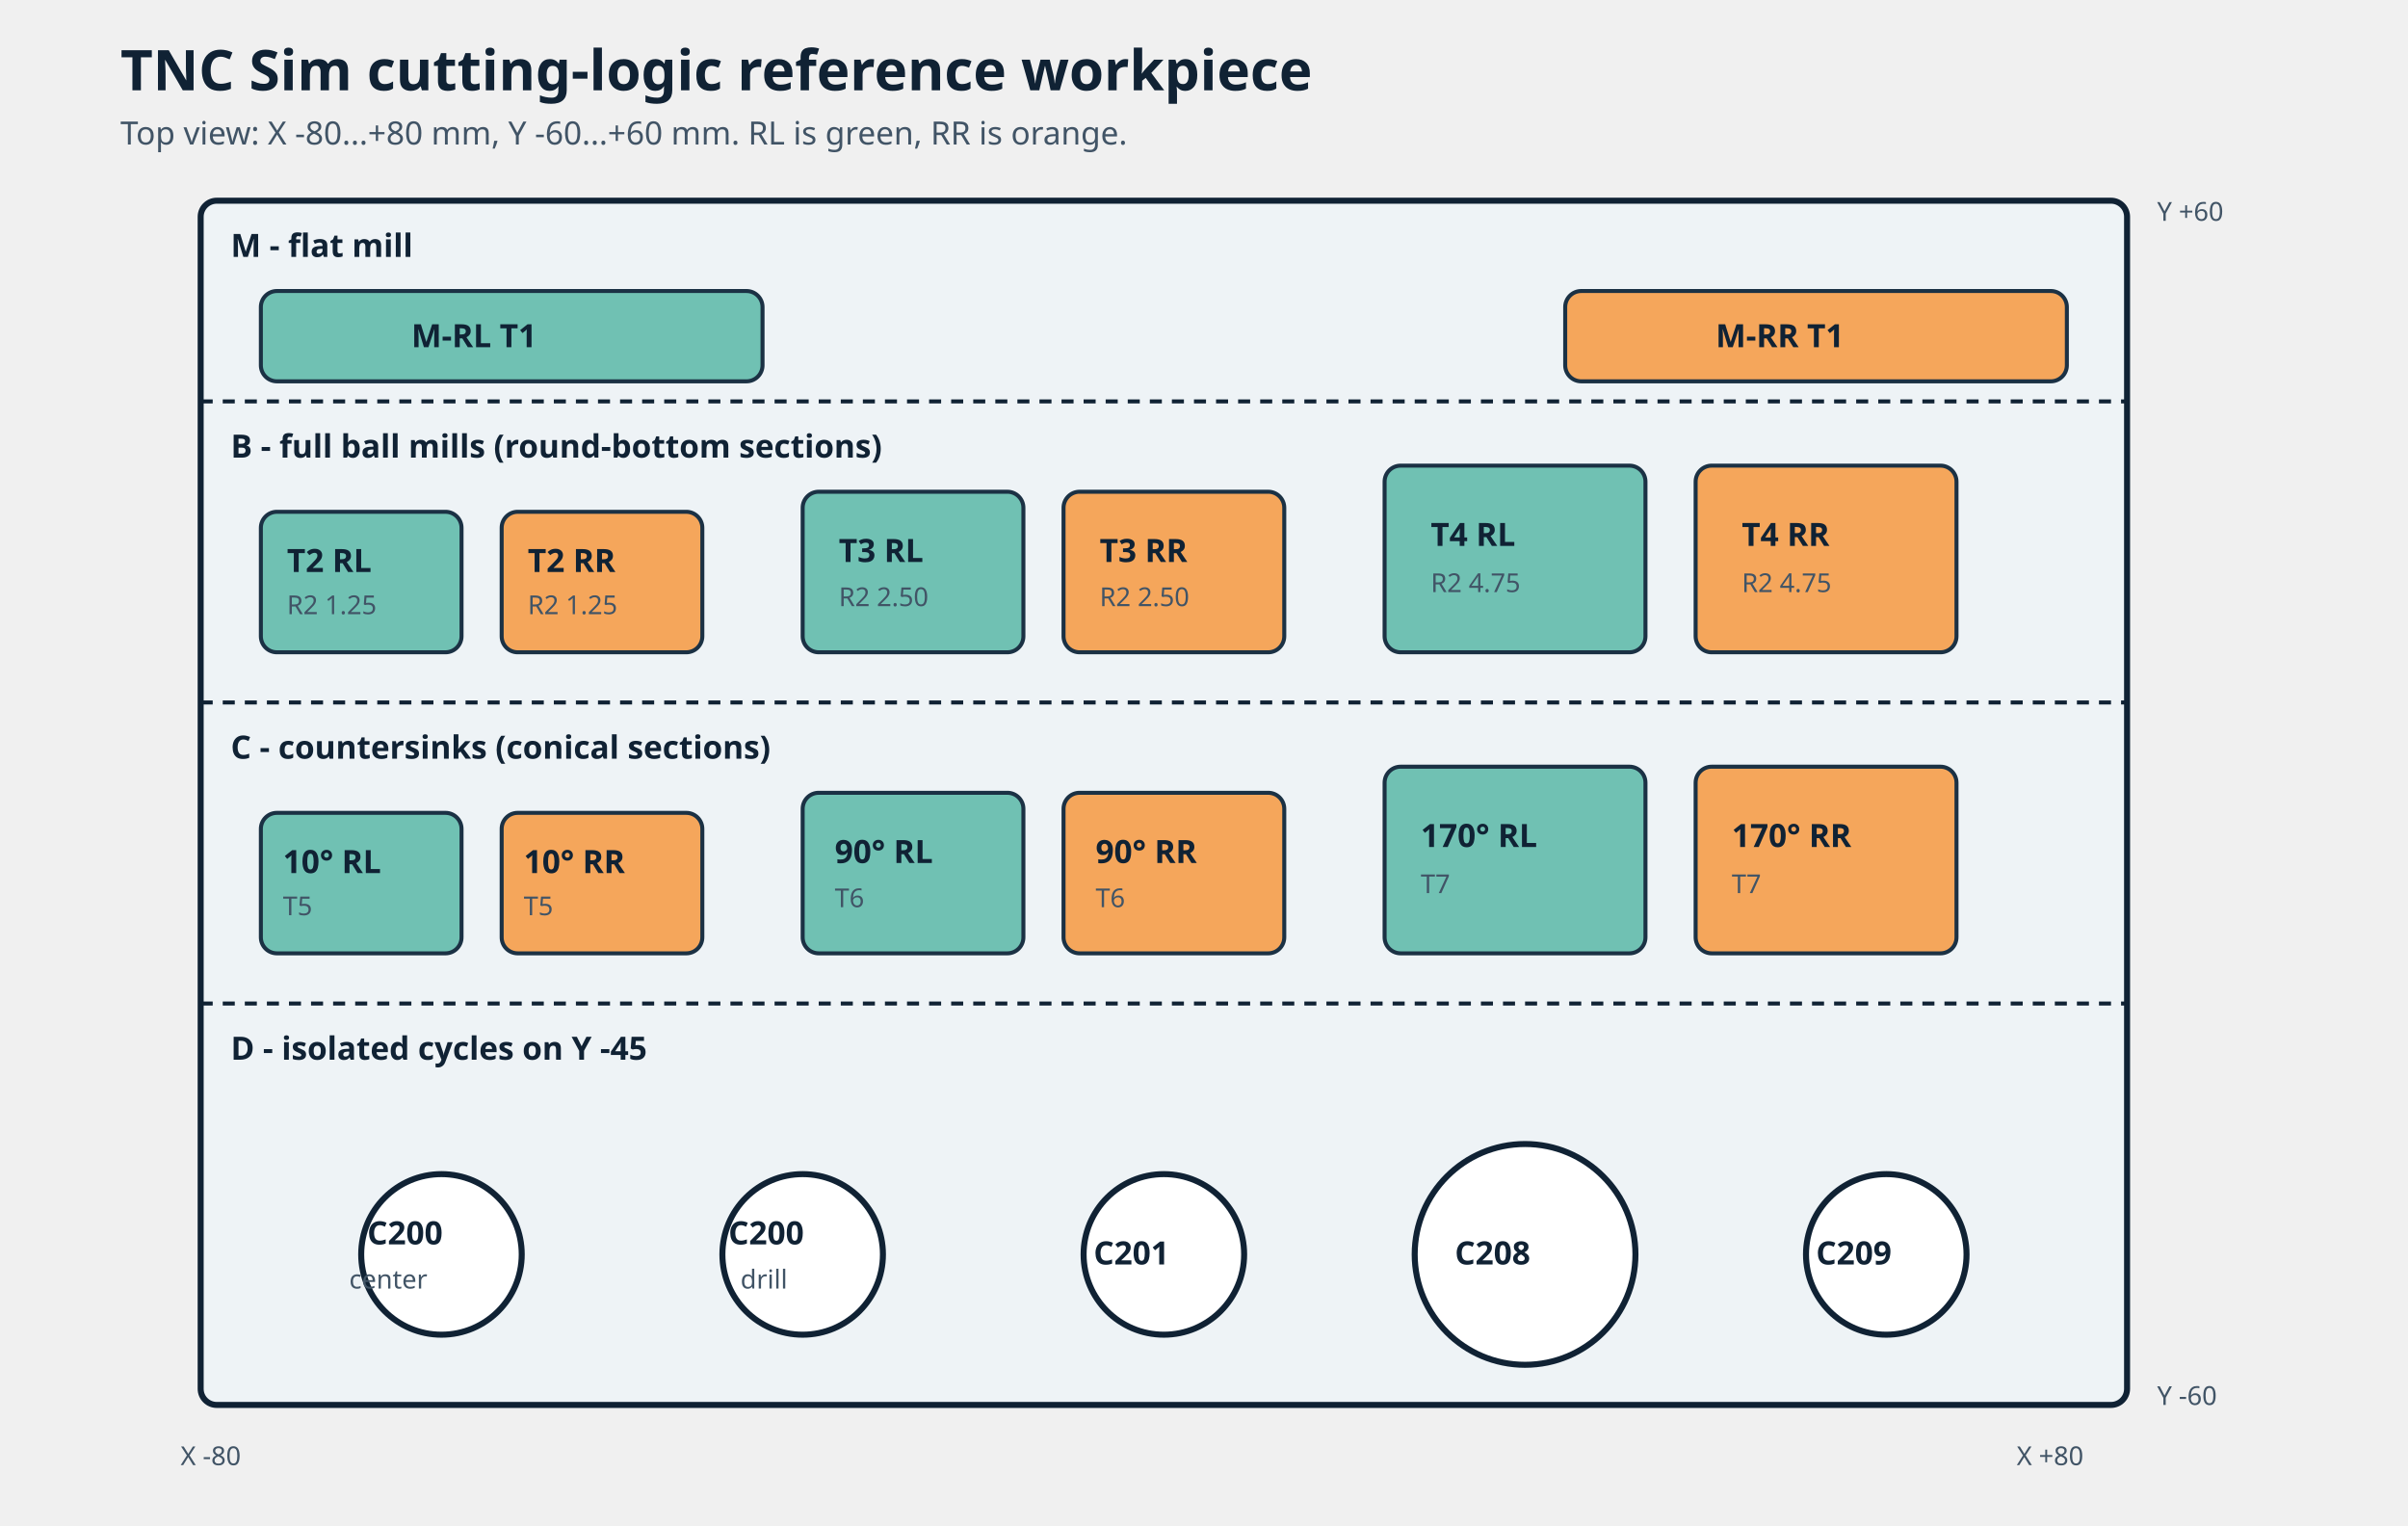
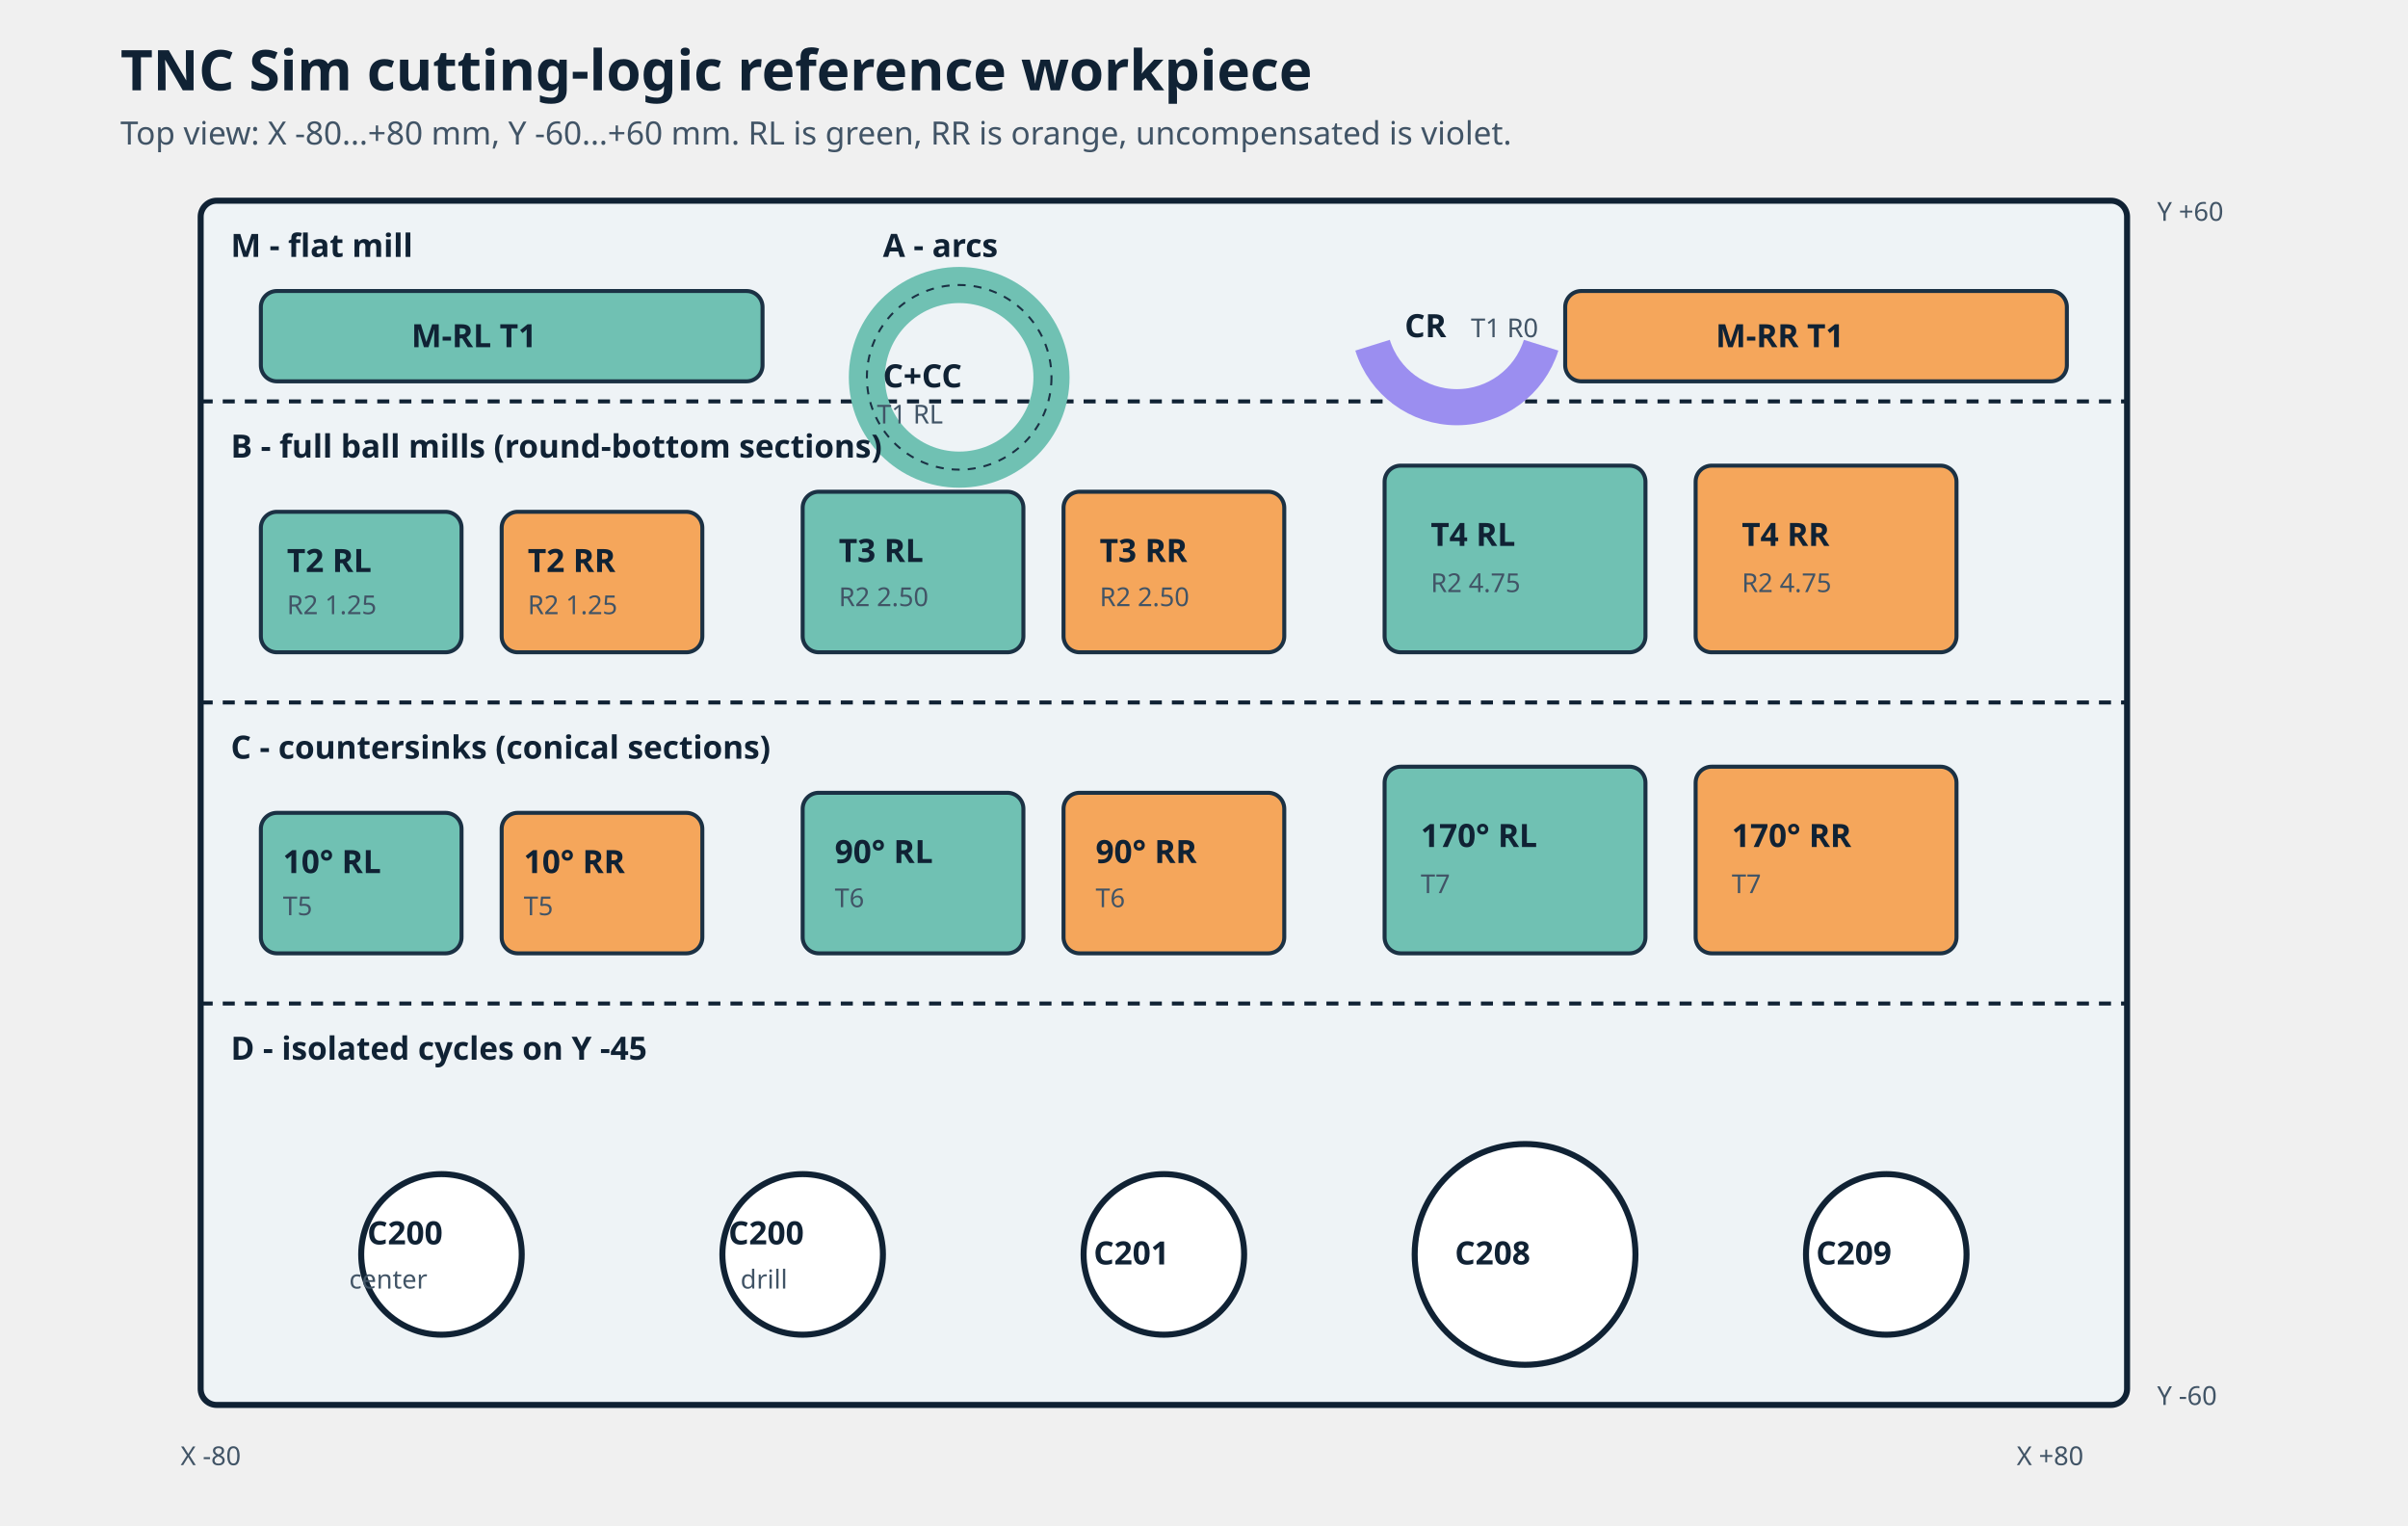
<svg xmlns="http://www.w3.org/2000/svg" width="1200" height="760" viewBox="0 0 1200 760">
  <style>
    .title{font:700 28px system-ui;fill:#102234}.sub{font:16px system-ui;fill:#415466}.label{font:700 16px system-ui;fill:#102234}.small{font:13px system-ui;fill:#415466}.stock{fill:#eef3f6;stroke:#102234;stroke-width:3}.zone{stroke:#1b3144;stroke-width:2}.rl{fill:#70c1b3}.rr{fill:#f5a65b}.cycle{fill:#7a9ff5}.line{stroke:#102234;stroke-width:2;stroke-dasharray:6 5}.hole{fill:#fff;stroke:#102234;stroke-width:3}
  </style>
  <text x="60" y="45" class="title">TNC Sim cutting-logic reference workpiece</text>
-   <text x="60" y="72" class="sub">Top view: X -80...+80 mm, Y -60...+60 mm. RL is green, RR is orange.</text>
+   <text x="60" y="72" class="sub">Top view: X -80...+80 mm, Y -60...+60 mm. RL is green, RR is orange, uncompensated is violet.</text>
  <rect x="100" y="100" width="960" height="600" rx="8" class="stock" />
  <text x="1075" y="110" class="small">Y +60</text>
  <text x="1075" y="700" class="small">Y -60</text>
  <text x="90" y="730" class="small">X -80</text>
  <text x="1005" y="730" class="small">X +80</text>
  <line x1="100" y1="200" x2="1060" y2="200" class="line" />
  <line x1="100" y1="350" x2="1060" y2="350" class="line" />
  <line x1="100" y1="500" x2="1060" y2="500" class="line" />
  <text x="115" y="128" class="label">M - flat mill</text>
  <rect x="130" y="145" width="250" height="45" rx="8" class="zone rl" />
  <text x="205" y="173" class="label">M-RL T1</text>
  <rect x="780" y="145" width="250" height="45" rx="8" class="zone rr" />
  <text x="855" y="173" class="label">M-RR T1</text>
+   <text x="440" y="128" class="label">A - arcs</text>
+   <circle cx="478" cy="188" r="46" fill="none" stroke="#70c1b3" stroke-width="18" />
+   <circle cx="478" cy="188" r="46" fill="none" stroke="#1b3144" stroke-width="1" stroke-dasharray="4 4" />
+   <text x="440" y="193" class="label">C+CC</text>
+   <text x="437" y="211" class="small">T1 RL</text>
+   <path d="M 684 172 A 44 44 0 0 0 768 172" fill="none" stroke="#9b8ef0" stroke-width="18" />
+   <text x="700" y="168" class="label">CR</text>
+   <text x="733" y="168" class="small">T1 R0</text>
  <text x="115" y="228" class="label">B - full ball mills (round-bottom sections)</text>
  <rect x="130" y="255" width="100" height="70" rx="8" class="zone rl" />
  <text x="143" y="285" class="label">T2 RL</text>
  <text x="143" y="306" class="small">R2 1.25</text>
  <rect x="250" y="255" width="100" height="70" rx="8" class="zone rr" />
  <text x="263" y="285" class="label">T2 RR</text>
  <text x="263" y="306" class="small">R2 1.25</text>
  <rect x="400" y="245" width="110" height="80" rx="8" class="zone rl" />
  <text x="418" y="280" class="label">T3 RL</text>
  <text x="418" y="302" class="small">R2 2.50</text>
  <rect x="530" y="245" width="110" height="80" rx="8" class="zone rr" />
  <text x="548" y="280" class="label">T3 RR</text>
  <text x="548" y="302" class="small">R2 2.50</text>
  <rect x="690" y="232" width="130" height="93" rx="8" class="zone rl" />
  <text x="713" y="272" class="label">T4 RL</text>
  <text x="713" y="295" class="small">R2 4.75</text>
  <rect x="845" y="232" width="130" height="93" rx="8" class="zone rr" />
  <text x="868" y="272" class="label">T4 RR</text>
  <text x="868" y="295" class="small">R2 4.75</text>
  <text x="115" y="378" class="label">C - countersinks (conical sections)</text>
  <rect x="130" y="405" width="100" height="70" rx="8" class="zone rl" />
  <text x="141" y="435" class="label">10° RL</text>
  <text x="141" y="456" class="small">T5</text>
  <rect x="250" y="405" width="100" height="70" rx="8" class="zone rr" />
  <text x="261" y="435" class="label">10° RR</text>
  <text x="261" y="456" class="small">T5</text>
  <rect x="400" y="395" width="110" height="80" rx="8" class="zone rl" />
  <text x="416" y="430" class="label">90° RL</text>
  <text x="416" y="452" class="small">T6</text>
  <rect x="530" y="395" width="110" height="80" rx="8" class="zone rr" />
  <text x="546" y="430" class="label">90° RR</text>
  <text x="546" y="452" class="small">T6</text>
  <rect x="690" y="382" width="130" height="93" rx="8" class="zone rl" />
  <text x="708" y="422" class="label">170° RL</text>
  <text x="708" y="445" class="small">T7</text>
  <rect x="845" y="382" width="130" height="93" rx="8" class="zone rr" />
  <text x="863" y="422" class="label">170° RR</text>
  <text x="863" y="445" class="small">T7</text>
  <text x="115" y="528" class="label">D - isolated cycles on Y -45</text>
  <g class="cycle">
    <circle cx="220" cy="625" r="40" class="hole" />
    <circle cx="400" cy="625" r="40" class="hole" />
    <circle cx="580" cy="625" r="40" class="hole" />
    <circle cx="760" cy="625" r="55" class="hole" />
    <circle cx="940" cy="625" r="40" class="hole" />
  </g>
  <text x="183" y="620" class="label">C200</text>
  <text x="174" y="642" class="small">center</text>
  <text x="363" y="620" class="label">C200</text>
  <text x="369" y="642" class="small">drill</text>
  <text x="545" y="630" class="label">C201</text>
  <text x="725" y="630" class="label">C208</text>
  <text x="905" y="630" class="label">C209</text>
</svg>
